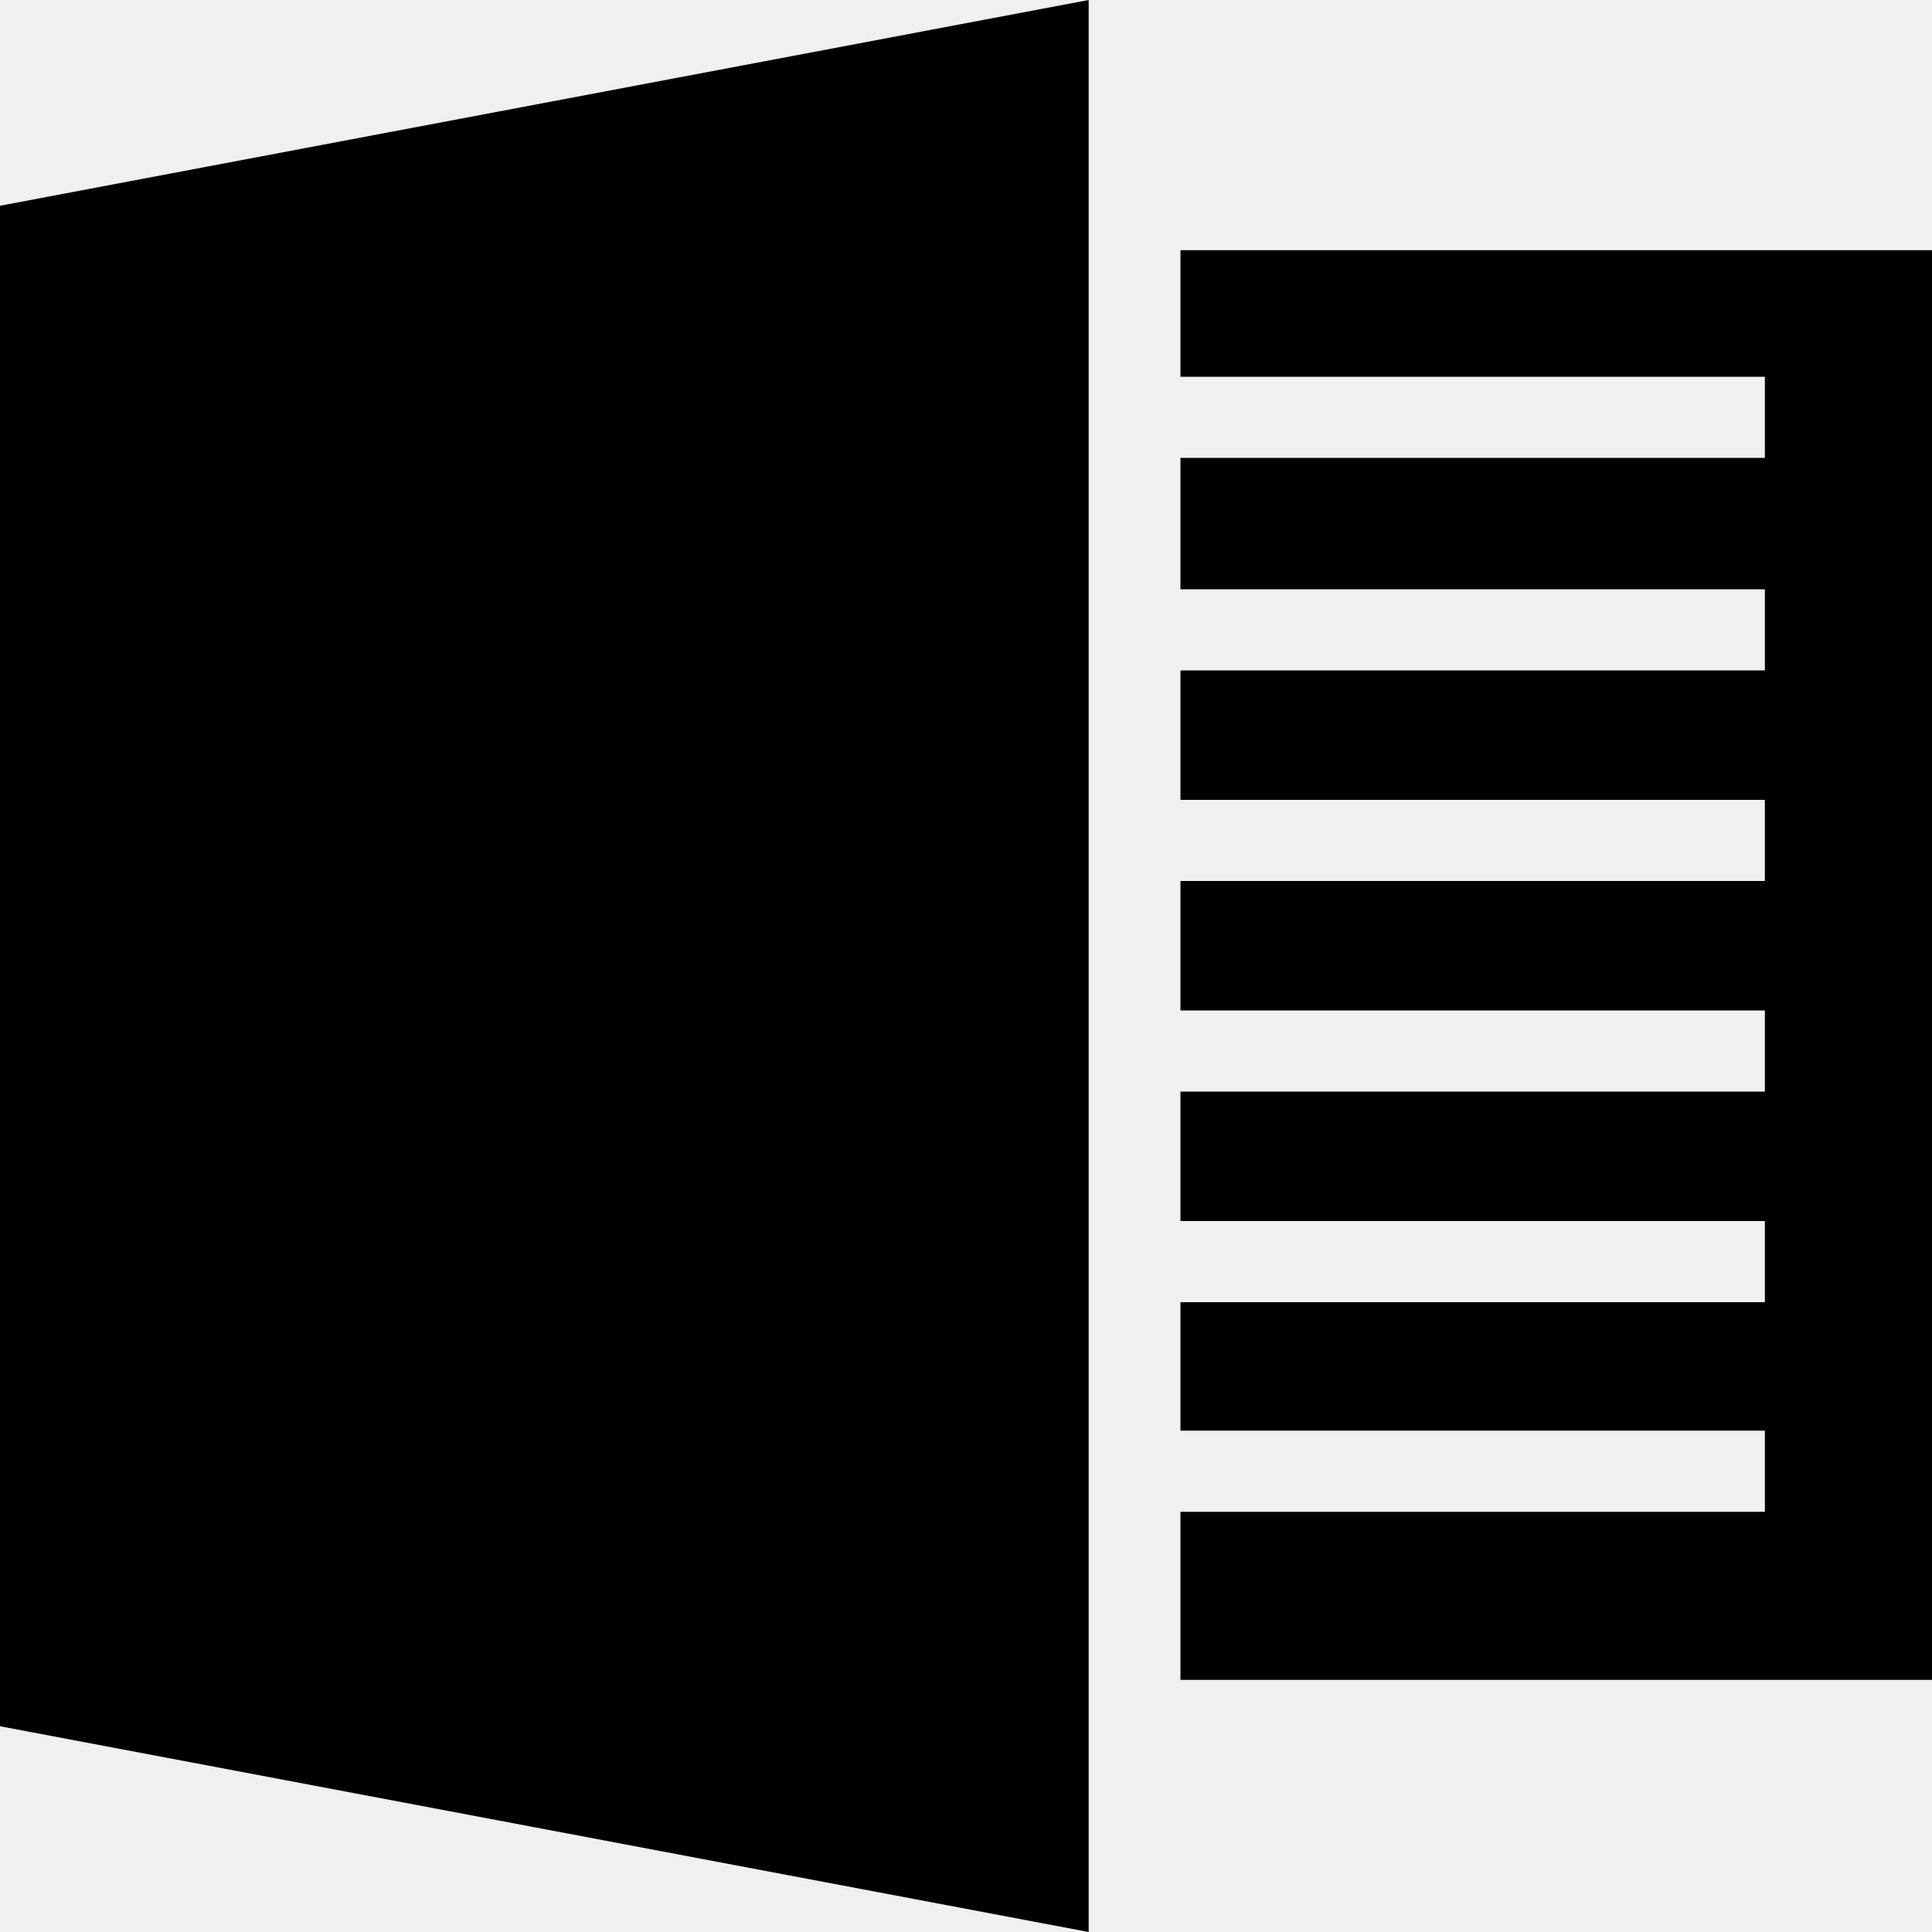
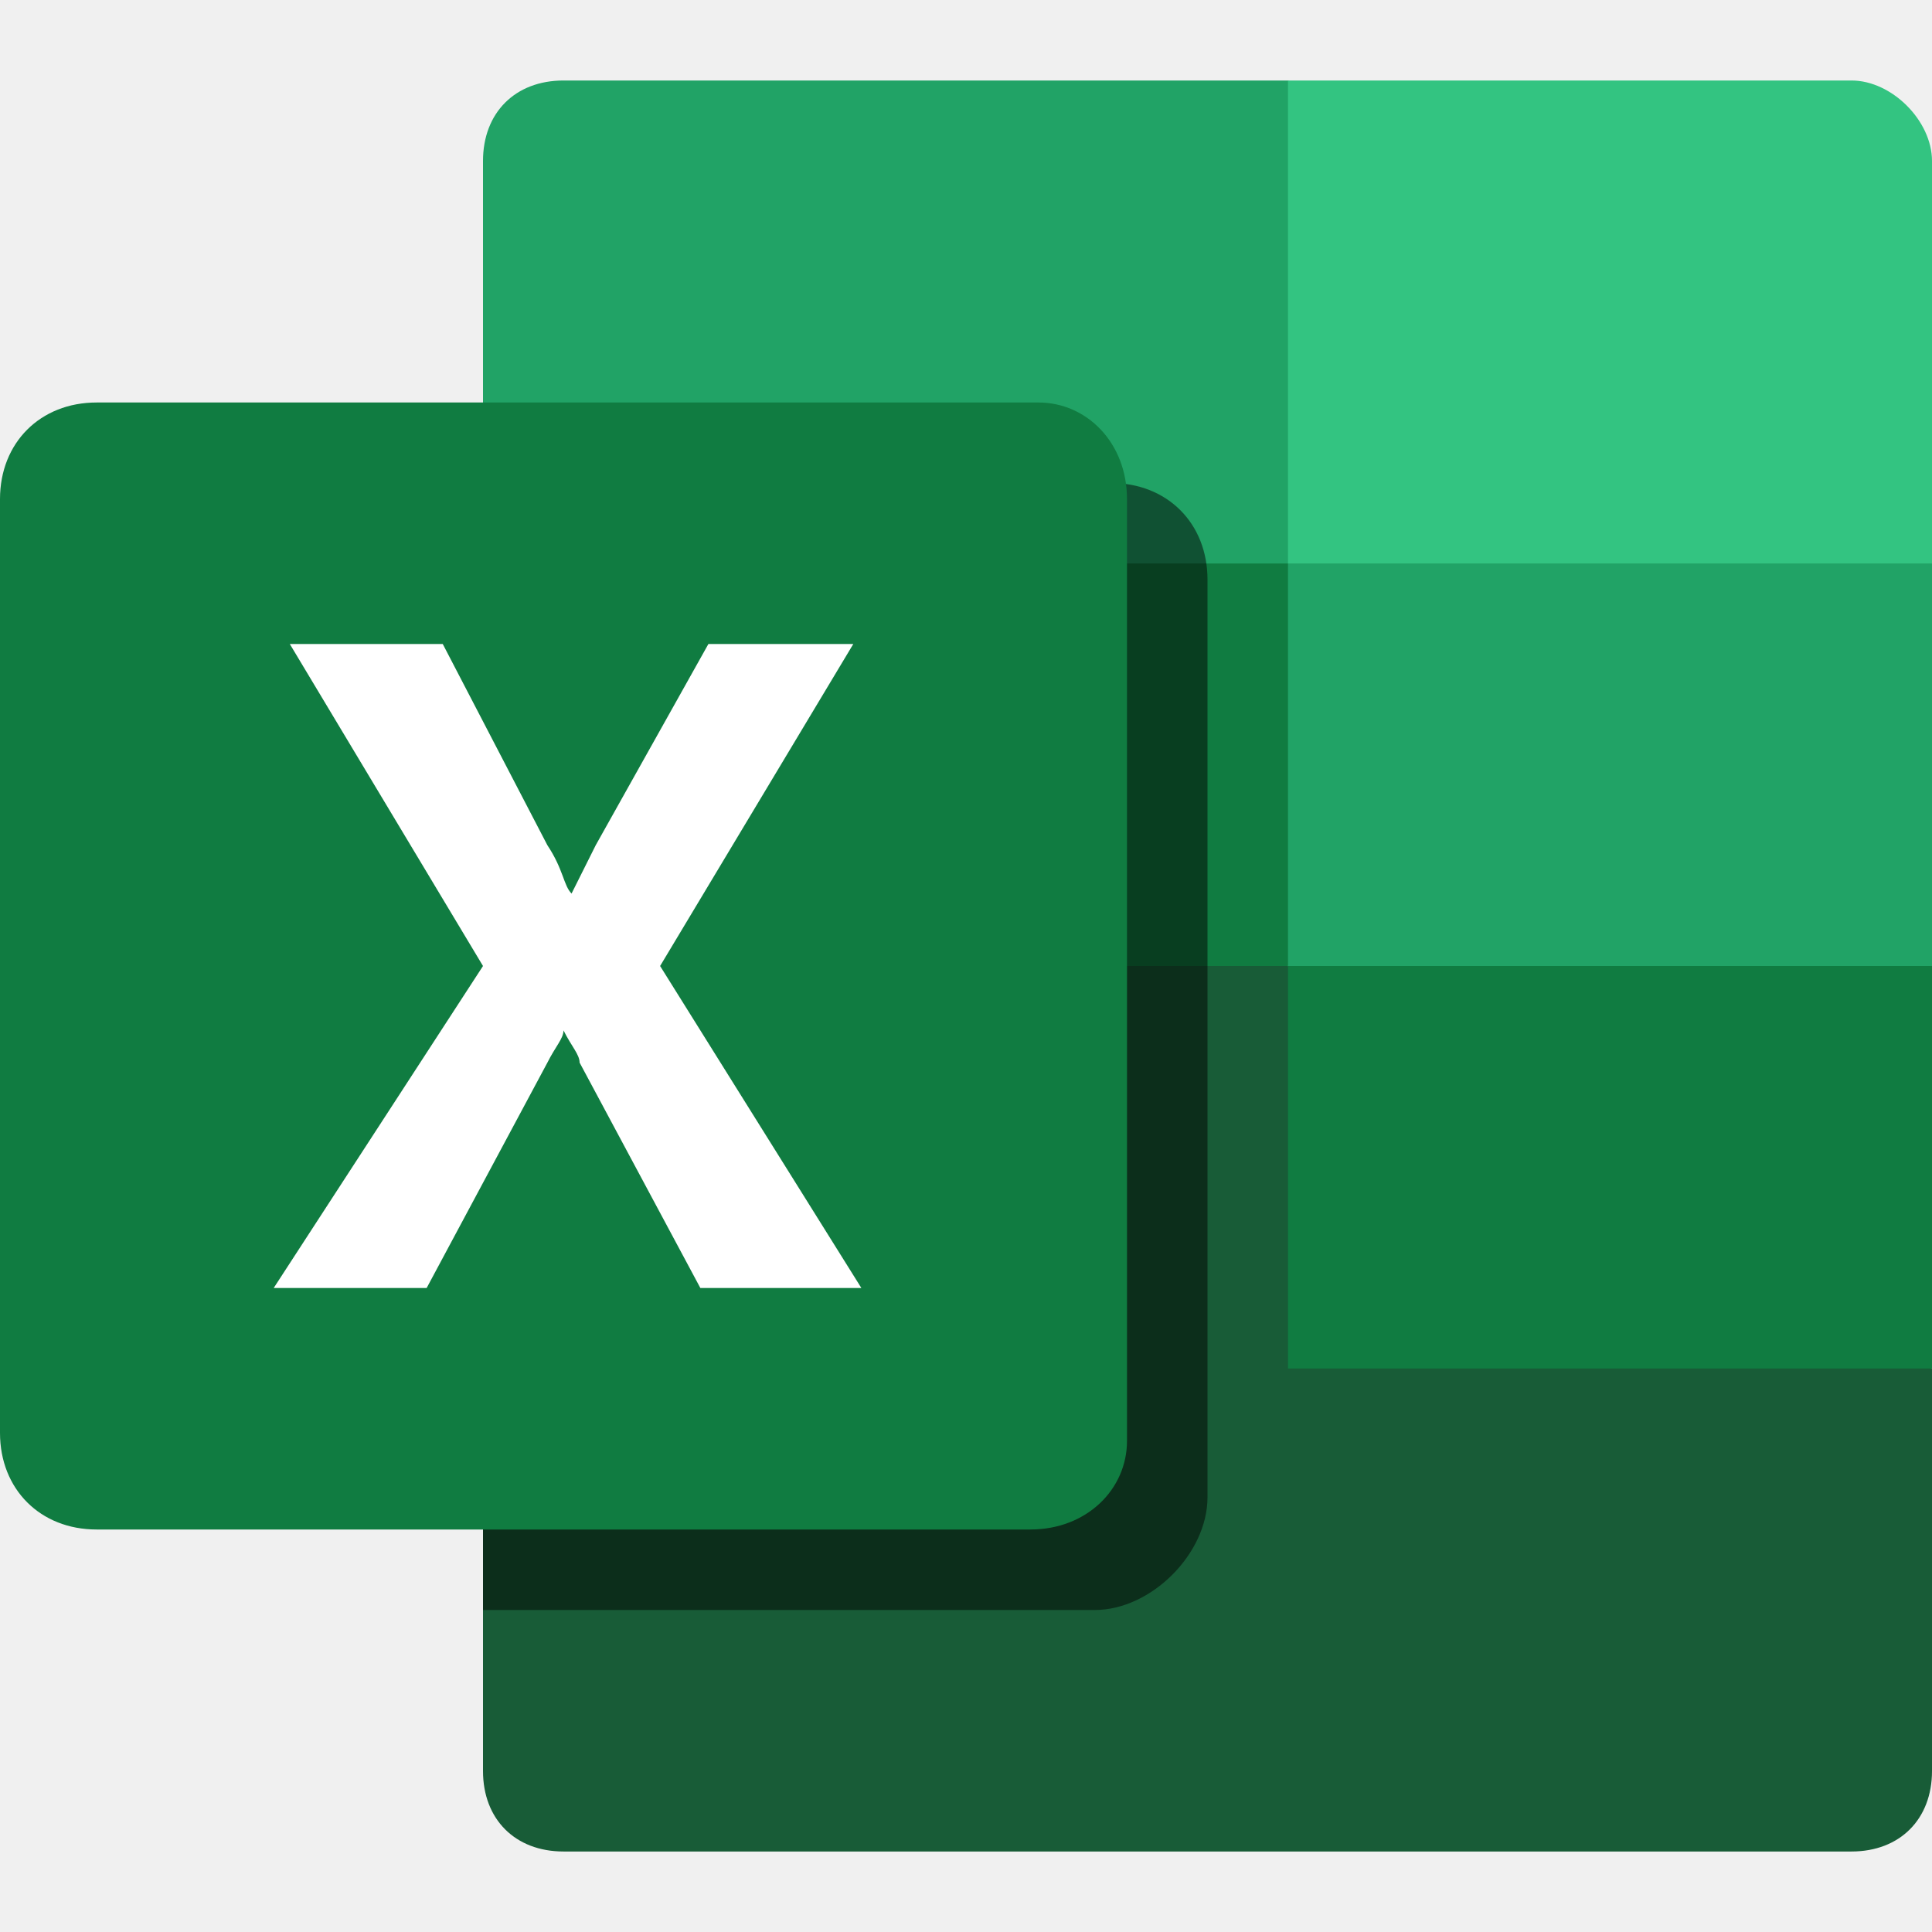
- <svg xmlns="http://www.w3.org/2000/svg" width="128" height="128">
-   <path d="M78.208 16.576v8.384h38.72v5.376h-38.72v8.704h38.72v5.376h-38.72v8.576h38.72v5.376h-38.72v8.576h38.72v5.376h-38.72v8.576h38.72v5.376h-38.72v8.512h38.72v5.376h-38.72v11.136H128v-94.72H78.208zM0 114.368L72.128 128V0L0 13.632v100.736z" />
-   <path d="M28.672 82.56h-11.2l14.784-23.488-14.08-22.592h11.52l8.192 14.976 8.448-14.976h11.136l-14.08 22.208L58.368 82.56H46.656l-8.768-15.68z" />
+ <svg xmlns="http://www.w3.org/2000/svg" t="1605024177428" class="icon" viewBox="0 0 1024 1024" version="1.1" p-id="9707" width="200" height="200">
+   <defs>
+     <style type="text/css" />
+   </defs>
+   <path d="M682.667 42.667H298.667c-25.6 0-42.667 17.067-42.667 42.667v213.333l426.667 213.333 170.667 64 170.667-64V298.667l-341.333-256z" fill="#21A366" p-id="9708" />
+   <path d="M256 298.667h426.667v213.333H256z" fill="#107C41" p-id="9709" />
+   <path d="M1024 85.333v213.333h-341.333V42.667h298.667c21.333 0 42.667 21.333 42.667 42.667z" fill="#33C481" p-id="9710" />
+   <path d="M682.667 512H256v426.667c0 25.6 17.067 42.667 42.667 42.667h682.667c25.6 0 42.667-17.067 42.667-42.667v-213.333l-341.333-213.333z" fill="#185C37" p-id="9711" />
+   <path d="M588.8 256H256v597.333h324.267c29.867 0 59.733-29.867 59.733-59.733V307.2c0-29.867-21.333-51.2-51.2-51.2z" opacity=".5" p-id="9712" />
+   <path d="M546.133 810.667H51.2C21.333 810.667 0 789.333 0 759.467V264.533C0 234.667 21.333 213.333 51.2 213.333h499.2c25.6 0 46.933 21.333 46.933 51.2v499.2c0 25.6-21.333 46.933-51.2 46.933z" fill="#107C41" p-id="9713" />
+   <path d="M145.067 682.667L256 512 153.6 341.333h81.067l55.467 106.667c8.533 12.8 8.533 21.333 12.8 25.6l12.8-25.6L375.467 341.333h76.8l-102.4 170.667 106.667 170.667h-85.333l-64-119.467c0-4.267-4.267-8.533-8.533-17.067 0 4.267-4.267 8.533-8.533 17.067L226.133 682.667H145.067z" fill="#FFFFFF" p-id="9714" />
+   <path d="M682.667 512h341.333v213.333h-341.333z" fill="#107C41" p-id="9715" />
</svg>
